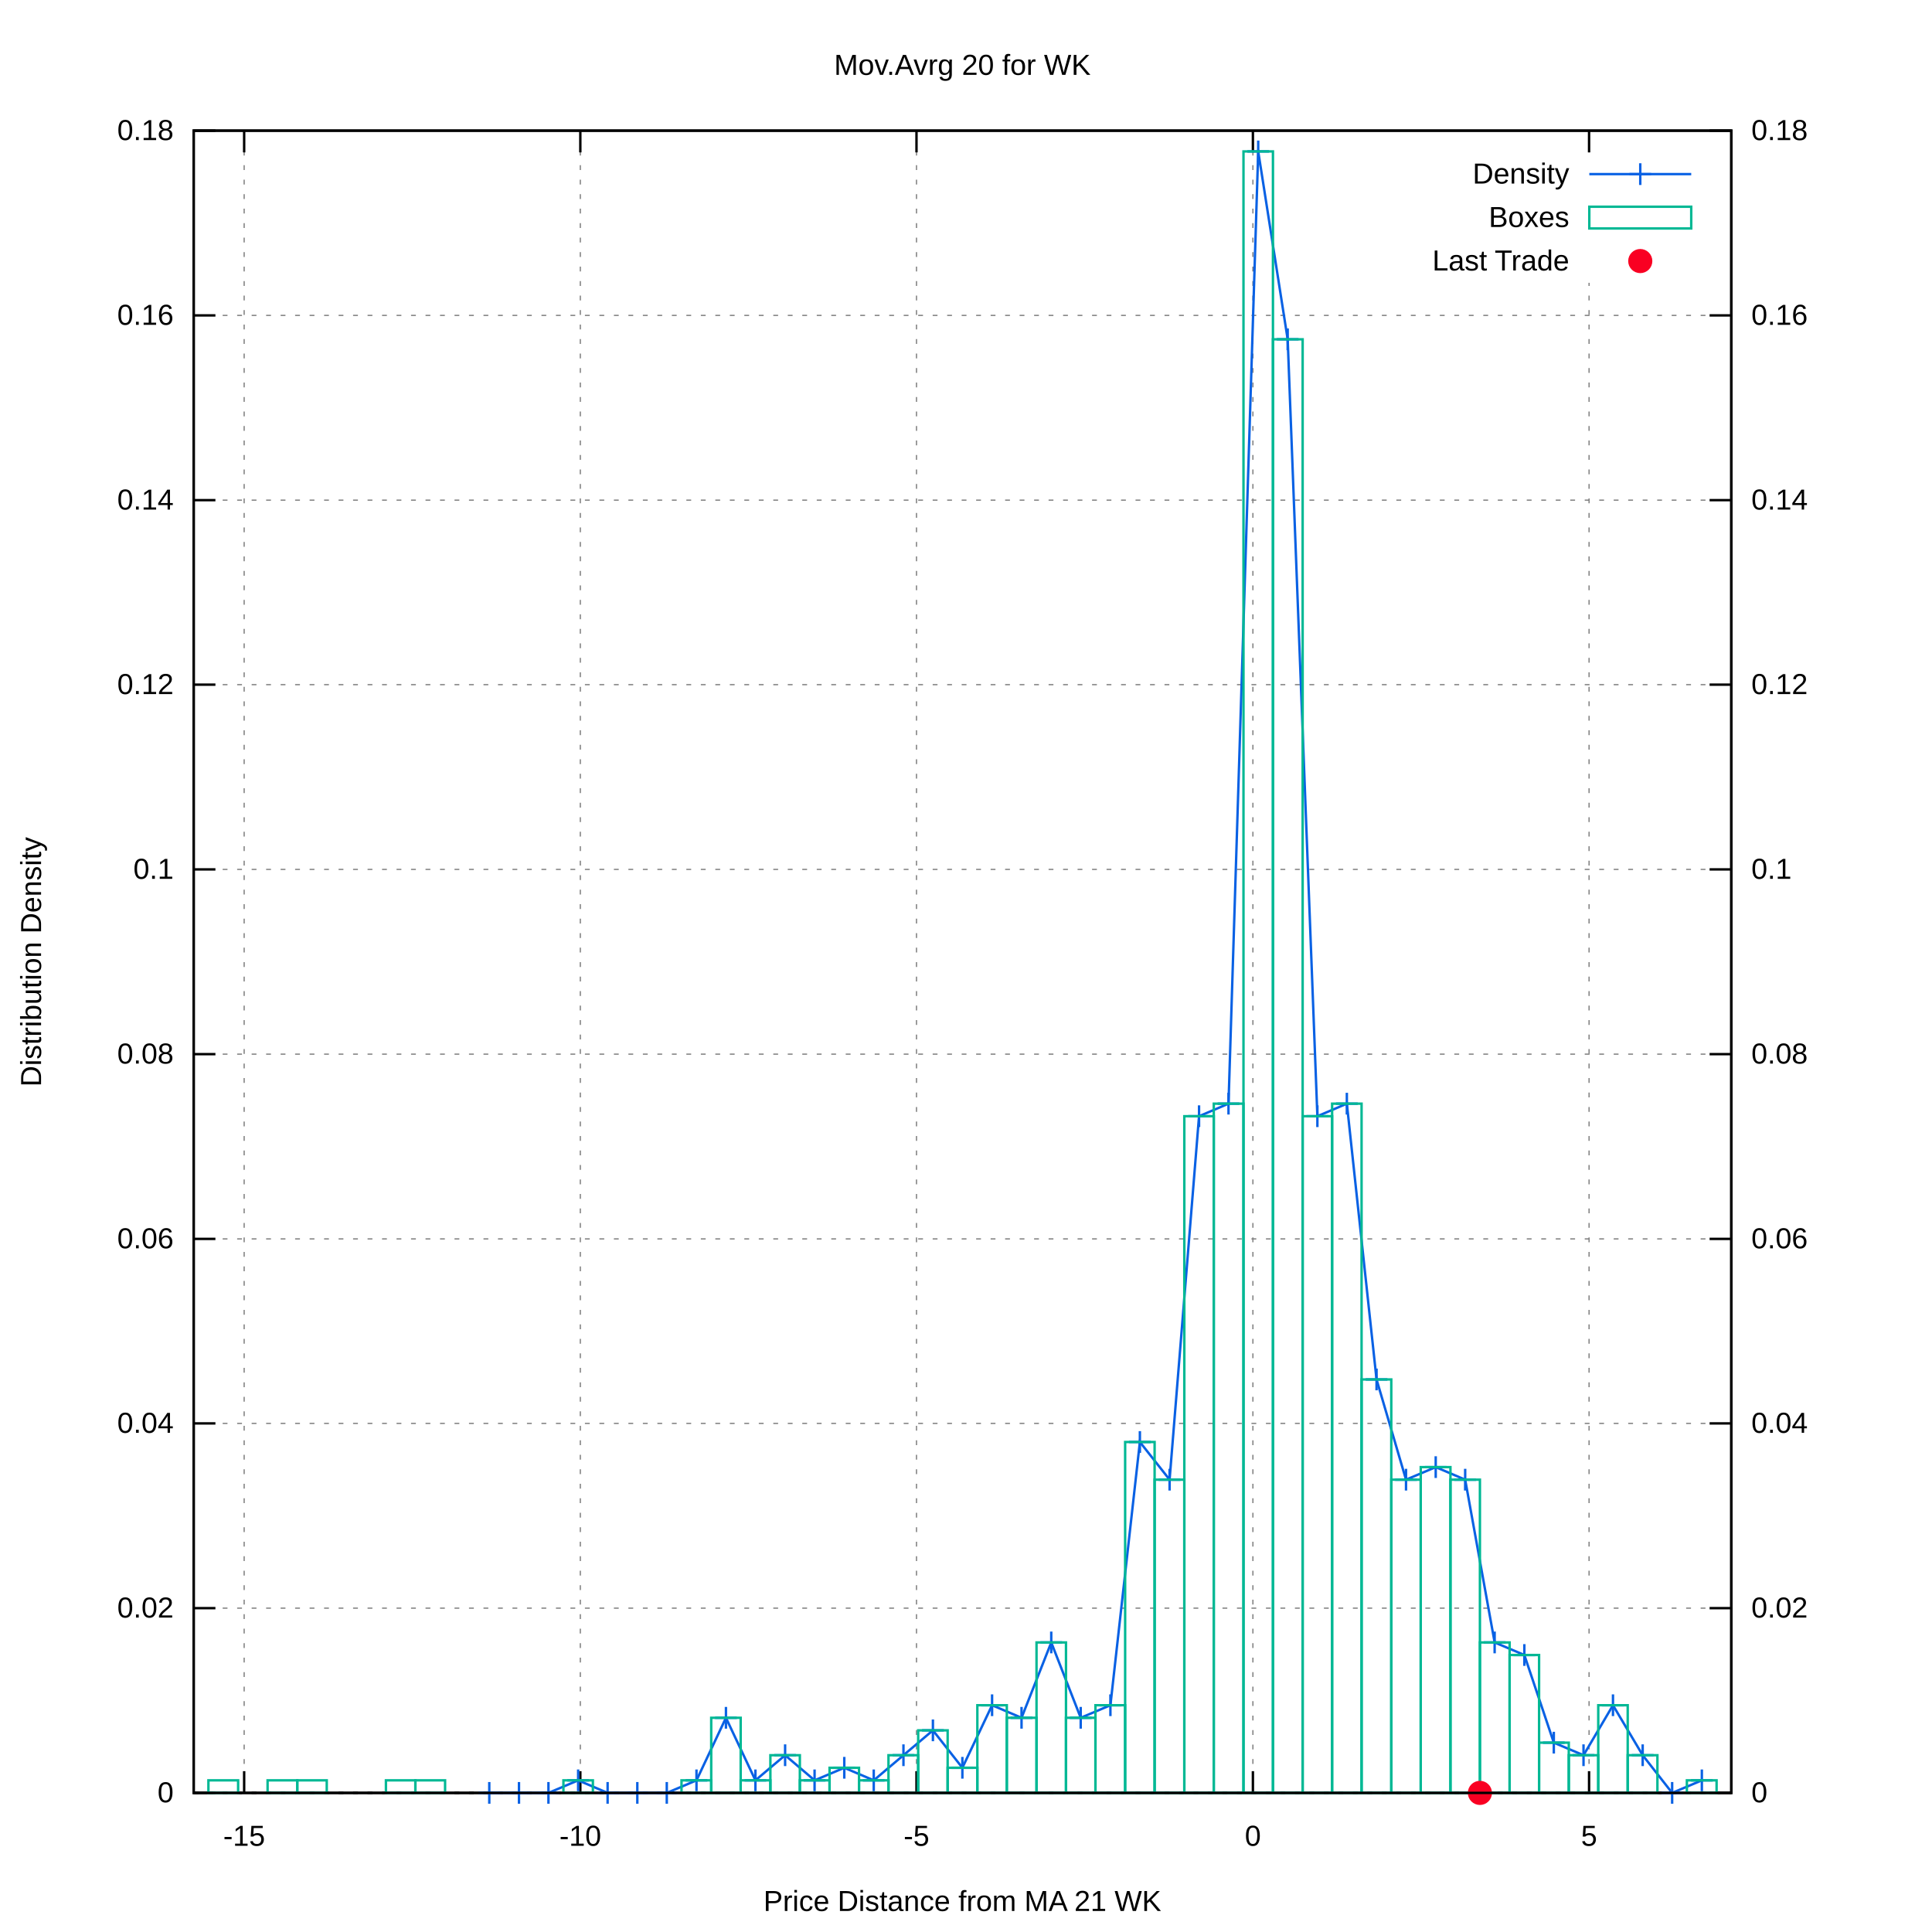
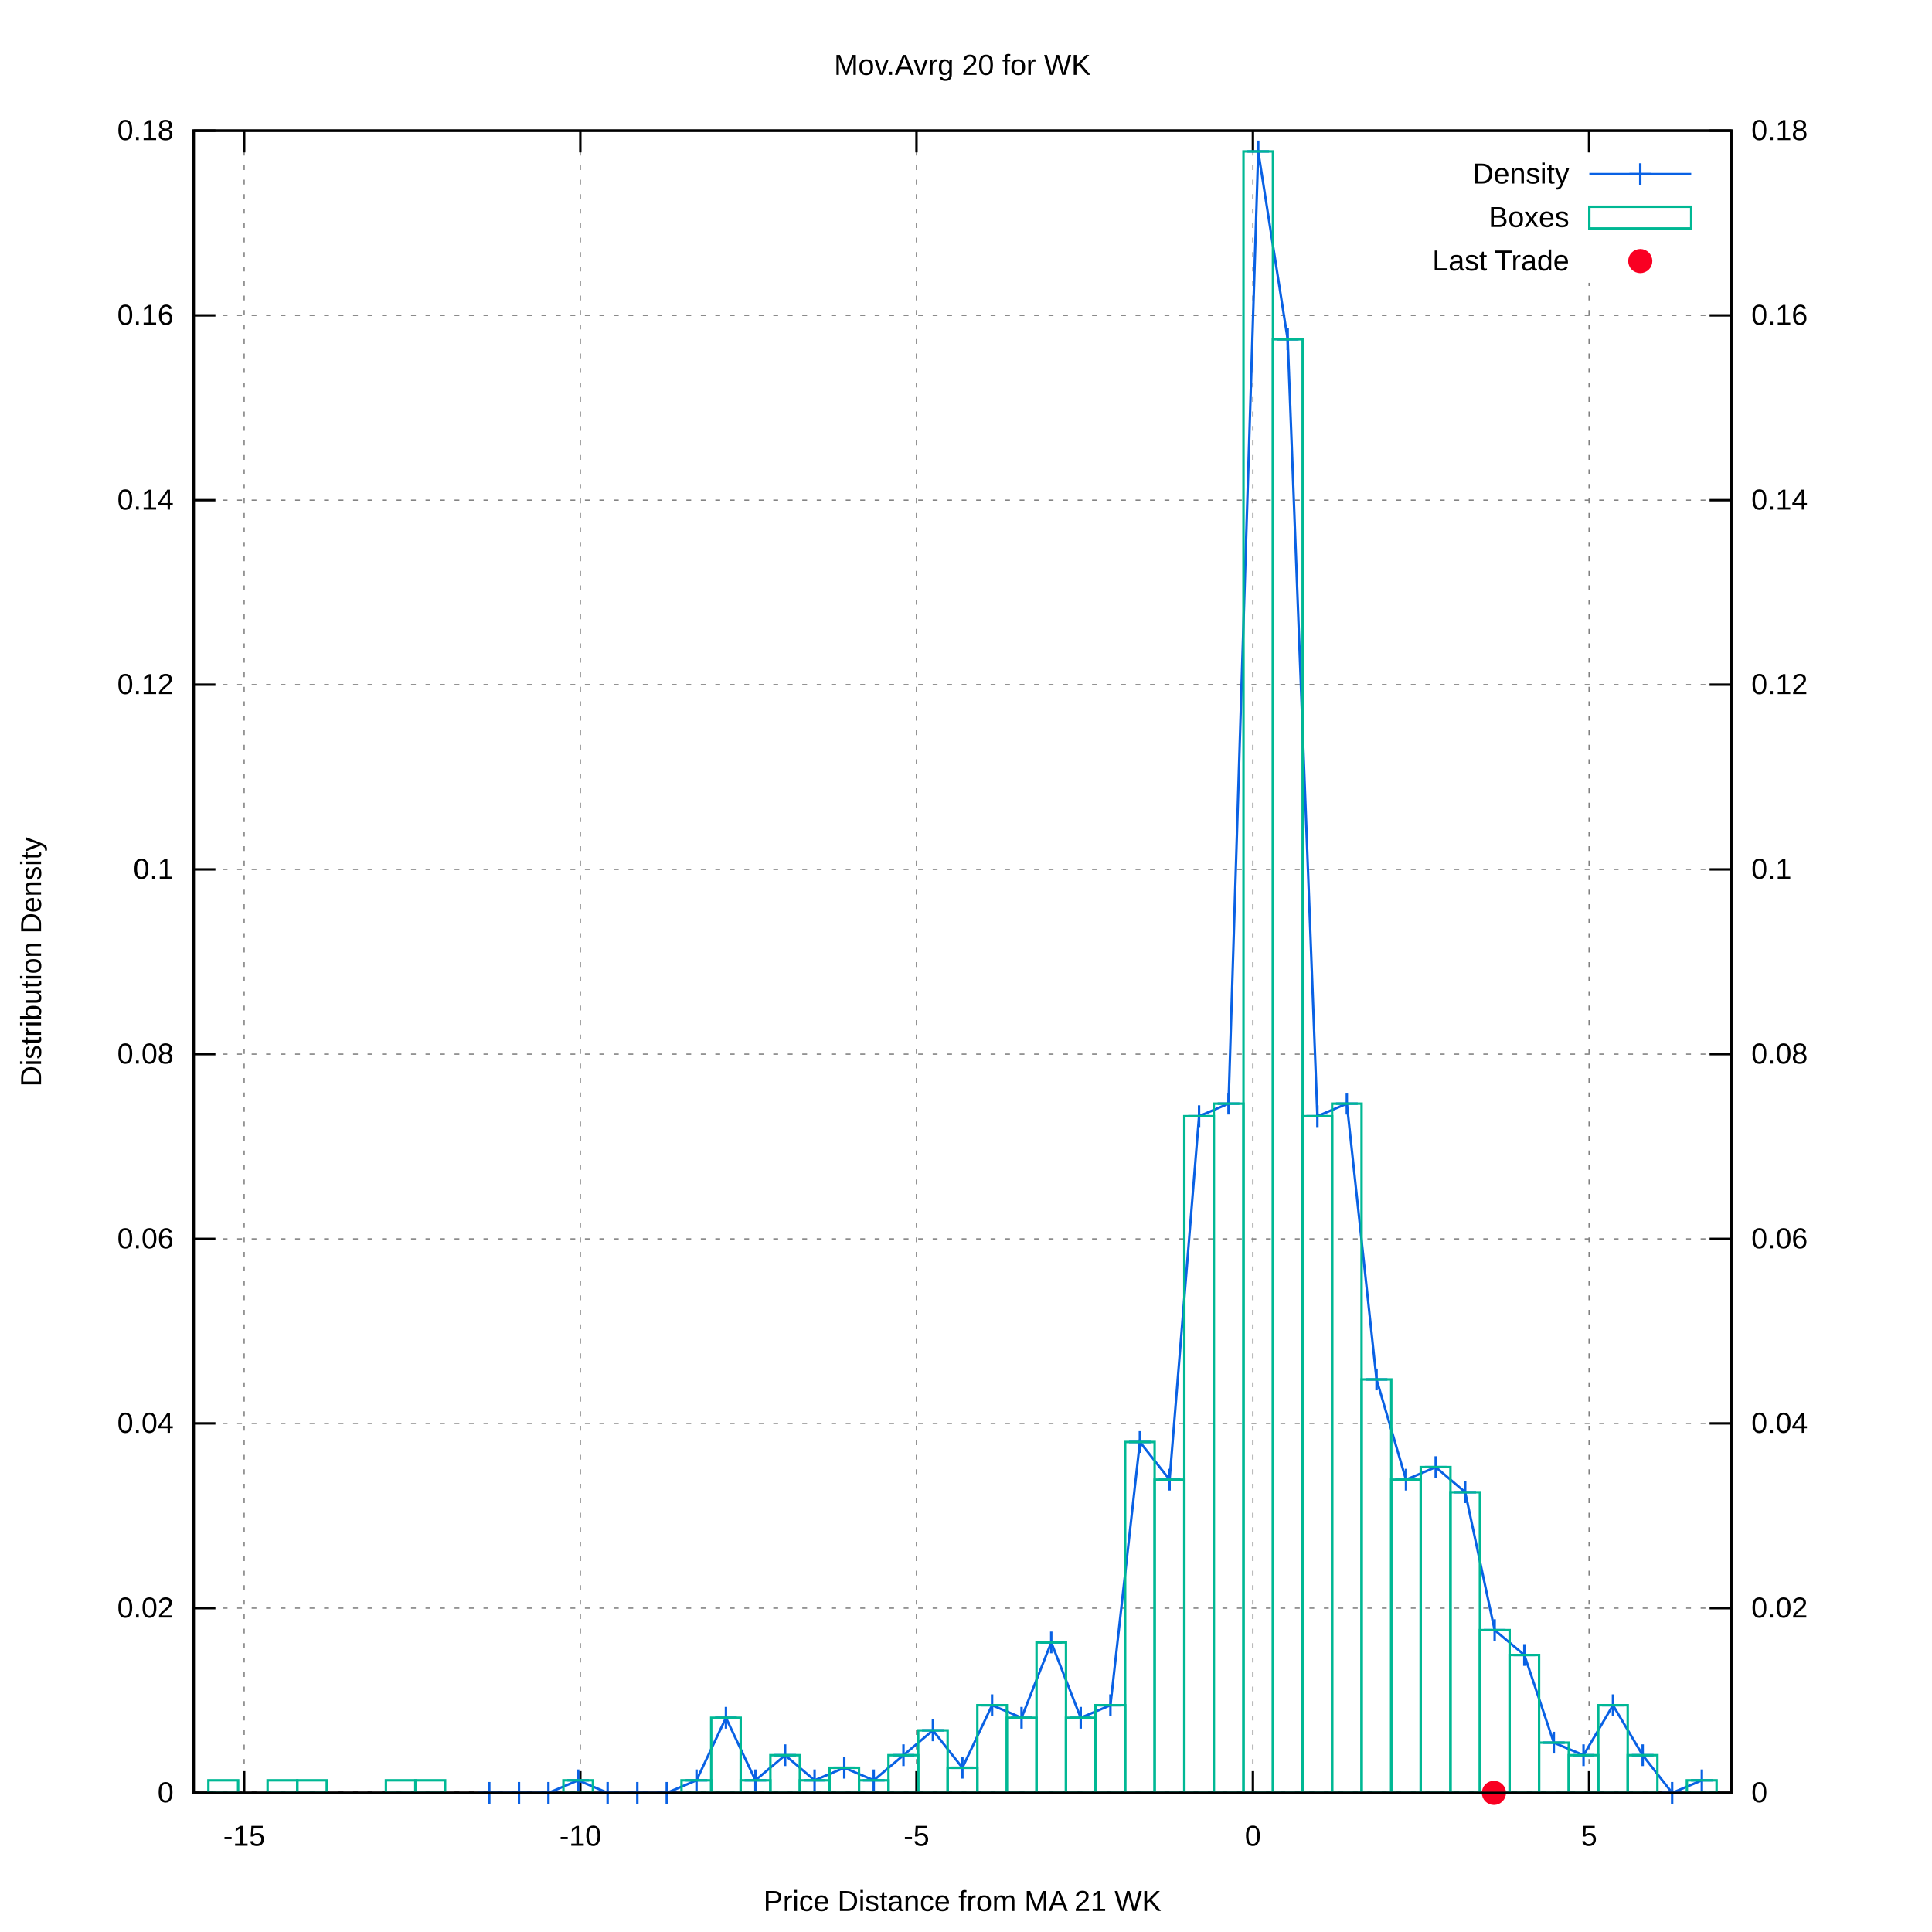
<svg xmlns="http://www.w3.org/2000/svg" xmlns:xlink="http://www.w3.org/1999/xlink" viewBox="0 0 800 800">
  <g id="gnuplot_canvas">
    <rect x="0" y="0" width="800" height="800" fill="#ffffff" />
    <defs>
      <circle id="gpDot" r="0.5" stroke-width="0.5" />
      <path id="gpPt0" stroke-width="0.222" stroke="currentColor" d="M-1,0 h2 M0,-1 v2" />
      <path id="gpPt1" stroke-width="0.222" stroke="currentColor" d="M-1,-1 L1,1 M1,-1 L-1,1" />
      <path id="gpPt2" stroke-width="0.222" stroke="currentColor" d="M-1,0 L1,0 M0,-1 L0,1 M-1,-1 L1,1 M-1,1 L1,-1" />
      <rect id="gpPt3" stroke-width="0.222" stroke="currentColor" x="-1" y="-1" width="2" height="2" />
      <rect id="gpPt4" stroke-width="0.222" stroke="currentColor" fill="currentColor" x="-1" y="-1" width="2" height="2" />
      <circle id="gpPt5" stroke-width="0.222" stroke="currentColor" cx="0" cy="0" r="1" />
      <use xlink:href="#gpPt5" id="gpPt6" fill="currentColor" stroke="none" />
      <path id="gpPt7" stroke-width="0.222" stroke="currentColor" d="M0,-1.33 L-1.33,0.67 L1.33,0.67 z" />
      <use xlink:href="#gpPt7" id="gpPt8" fill="currentColor" stroke="none" />
      <use xlink:href="#gpPt7" id="gpPt9" stroke="currentColor" transform="rotate(180)" />
      <use xlink:href="#gpPt9" id="gpPt10" fill="currentColor" stroke="none" />
      <use xlink:href="#gpPt3" id="gpPt11" stroke="currentColor" transform="rotate(45)" />
      <use xlink:href="#gpPt11" id="gpPt12" fill="currentColor" stroke="none" />
      <path id="gpPt13" stroke-width="0.222" stroke="currentColor" d="M0,1.330 L1.265,0.411 L0.782,-1.067 L-0.782,-1.076 L-1.265,0.411 z" />
      <use xlink:href="#gpPt13" id="gpPt14" fill="currentColor" stroke="none" />
      <filter id="textbox" filterUnits="objectBoundingBox" x="0" y="0" height="1" width="1">
        <feFlood flood-color="#FFFFFF" flood-opacity="1" result="bgnd" />
        <feComposite in="SourceGraphic" in2="bgnd" operator="atop" />
      </filter>
      <filter id="greybox" filterUnits="objectBoundingBox" x="0" y="0" height="1" width="1">
        <feFlood flood-color="lightgrey" flood-opacity="1" result="grey" />
        <feComposite in="SourceGraphic" in2="grey" operator="atop" />
      </filter>
    </defs>
    <g fill="none" color="#FFFFFF" stroke="black" stroke-width="1.00" stroke-linecap="butt" stroke-linejoin="miter">
</g>
    <g fill="none" color="black" stroke="currentColor" stroke-width="1.00" stroke-linecap="butt" stroke-linejoin="miter">
</g>
    <g fill="none" color="black" stroke="black" stroke-width="0.50" stroke-linecap="butt" stroke-linejoin="miter">
</g>
    <g fill="none" color="gray" stroke="currentColor" stroke-width="0.50" stroke-linecap="butt" stroke-linejoin="miter">
      <path stroke="gray" stroke-dasharray="2,4" class="gridline" d="M80.2,742.4 L716.9,742.4  " />
    </g>
    <g fill="none" color="gray" stroke="gray" stroke-width="1.00" stroke-linecap="butt" stroke-linejoin="miter">
</g>
    <g fill="none" color="black" stroke="currentColor" stroke-width="1.00" stroke-linecap="butt" stroke-linejoin="miter">
      <path stroke="black" d="M80.2,742.4 L89.2,742.4  " />
      <g transform="translate(71.9,746.3)" stroke="none" fill="black" font-family="arial" font-size="12.00" text-anchor="end">
        <text>
          <tspan font-family="arial"> 0</tspan>
        </text>
      </g>
    </g>
    <g fill="none" color="black" stroke="currentColor" stroke-width="1.00" stroke-linecap="butt" stroke-linejoin="miter">
</g>
    <g fill="none" color="black" stroke="black" stroke-width="0.50" stroke-linecap="butt" stroke-linejoin="miter">
</g>
    <g fill="none" color="gray" stroke="currentColor" stroke-width="0.50" stroke-linecap="butt" stroke-linejoin="miter">
      <path stroke="gray" stroke-dasharray="2,4" class="gridline" d="M80.2,665.9 L716.9,665.9  " />
    </g>
    <g fill="none" color="gray" stroke="gray" stroke-width="1.00" stroke-linecap="butt" stroke-linejoin="miter">
</g>
    <g fill="none" color="black" stroke="currentColor" stroke-width="1.00" stroke-linecap="butt" stroke-linejoin="miter">
      <path stroke="black" d="M80.2,665.9 L89.2,665.9  " />
      <g transform="translate(71.9,669.8)" stroke="none" fill="black" font-family="arial" font-size="12.00" text-anchor="end">
        <text>
          <tspan font-family="arial"> 0.02</tspan>
        </text>
      </g>
    </g>
    <g fill="none" color="black" stroke="currentColor" stroke-width="1.00" stroke-linecap="butt" stroke-linejoin="miter">
</g>
    <g fill="none" color="black" stroke="black" stroke-width="0.50" stroke-linecap="butt" stroke-linejoin="miter">
</g>
    <g fill="none" color="gray" stroke="currentColor" stroke-width="0.50" stroke-linecap="butt" stroke-linejoin="miter">
      <path stroke="gray" stroke-dasharray="2,4" class="gridline" d="M80.2,589.4 L716.9,589.4  " />
    </g>
    <g fill="none" color="gray" stroke="gray" stroke-width="1.00" stroke-linecap="butt" stroke-linejoin="miter">
</g>
    <g fill="none" color="black" stroke="currentColor" stroke-width="1.00" stroke-linecap="butt" stroke-linejoin="miter">
      <path stroke="black" d="M80.2,589.4 L89.2,589.4  " />
      <g transform="translate(71.9,593.3)" stroke="none" fill="black" font-family="arial" font-size="12.00" text-anchor="end">
        <text>
          <tspan font-family="arial"> 0.04</tspan>
        </text>
      </g>
    </g>
    <g fill="none" color="black" stroke="currentColor" stroke-width="1.00" stroke-linecap="butt" stroke-linejoin="miter">
</g>
    <g fill="none" color="black" stroke="black" stroke-width="0.50" stroke-linecap="butt" stroke-linejoin="miter">
</g>
    <g fill="none" color="gray" stroke="currentColor" stroke-width="0.50" stroke-linecap="butt" stroke-linejoin="miter">
      <path stroke="gray" stroke-dasharray="2,4" class="gridline" d="M80.2,513.0 L716.9,513.0  " />
    </g>
    <g fill="none" color="gray" stroke="gray" stroke-width="1.00" stroke-linecap="butt" stroke-linejoin="miter">
</g>
    <g fill="none" color="black" stroke="currentColor" stroke-width="1.00" stroke-linecap="butt" stroke-linejoin="miter">
      <path stroke="black" d="M80.2,513.0 L89.2,513.0  " />
      <g transform="translate(71.9,516.9)" stroke="none" fill="black" font-family="arial" font-size="12.00" text-anchor="end">
        <text>
          <tspan font-family="arial"> 0.06</tspan>
        </text>
      </g>
    </g>
    <g fill="none" color="black" stroke="currentColor" stroke-width="1.00" stroke-linecap="butt" stroke-linejoin="miter">
</g>
    <g fill="none" color="black" stroke="black" stroke-width="0.50" stroke-linecap="butt" stroke-linejoin="miter">
</g>
    <g fill="none" color="gray" stroke="currentColor" stroke-width="0.50" stroke-linecap="butt" stroke-linejoin="miter">
      <path stroke="gray" stroke-dasharray="2,4" class="gridline" d="M80.2,436.5 L716.9,436.5  " />
    </g>
    <g fill="none" color="gray" stroke="gray" stroke-width="1.00" stroke-linecap="butt" stroke-linejoin="miter">
</g>
    <g fill="none" color="black" stroke="currentColor" stroke-width="1.00" stroke-linecap="butt" stroke-linejoin="miter">
      <path stroke="black" d="M80.2,436.5 L89.2,436.5  " />
      <g transform="translate(71.9,440.4)" stroke="none" fill="black" font-family="arial" font-size="12.00" text-anchor="end">
        <text>
          <tspan font-family="arial"> 0.08</tspan>
        </text>
      </g>
    </g>
    <g fill="none" color="black" stroke="currentColor" stroke-width="1.00" stroke-linecap="butt" stroke-linejoin="miter">
</g>
    <g fill="none" color="black" stroke="black" stroke-width="0.50" stroke-linecap="butt" stroke-linejoin="miter">
</g>
    <g fill="none" color="gray" stroke="currentColor" stroke-width="0.50" stroke-linecap="butt" stroke-linejoin="miter">
      <path stroke="gray" stroke-dasharray="2,4" class="gridline" d="M80.2,360.0 L716.9,360.0  " />
    </g>
    <g fill="none" color="gray" stroke="gray" stroke-width="1.00" stroke-linecap="butt" stroke-linejoin="miter">
</g>
    <g fill="none" color="black" stroke="currentColor" stroke-width="1.00" stroke-linecap="butt" stroke-linejoin="miter">
      <path stroke="black" d="M80.2,360.0 L89.2,360.0  " />
      <g transform="translate(71.9,363.9)" stroke="none" fill="black" font-family="arial" font-size="12.00" text-anchor="end">
        <text>
          <tspan font-family="arial"> 0.1</tspan>
        </text>
      </g>
    </g>
    <g fill="none" color="black" stroke="currentColor" stroke-width="1.00" stroke-linecap="butt" stroke-linejoin="miter">
</g>
    <g fill="none" color="black" stroke="black" stroke-width="0.50" stroke-linecap="butt" stroke-linejoin="miter">
</g>
    <g fill="none" color="gray" stroke="currentColor" stroke-width="0.50" stroke-linecap="butt" stroke-linejoin="miter">
      <path stroke="gray" stroke-dasharray="2,4" class="gridline" d="M80.2,283.5 L716.9,283.5  " />
    </g>
    <g fill="none" color="gray" stroke="gray" stroke-width="1.00" stroke-linecap="butt" stroke-linejoin="miter">
</g>
    <g fill="none" color="black" stroke="currentColor" stroke-width="1.00" stroke-linecap="butt" stroke-linejoin="miter">
      <path stroke="black" d="M80.2,283.5 L89.2,283.5  " />
      <g transform="translate(71.9,287.4)" stroke="none" fill="black" font-family="arial" font-size="12.00" text-anchor="end">
        <text>
          <tspan font-family="arial"> 0.12</tspan>
        </text>
      </g>
    </g>
    <g fill="none" color="black" stroke="currentColor" stroke-width="1.00" stroke-linecap="butt" stroke-linejoin="miter">
</g>
    <g fill="none" color="black" stroke="black" stroke-width="0.50" stroke-linecap="butt" stroke-linejoin="miter">
</g>
    <g fill="none" color="gray" stroke="currentColor" stroke-width="0.50" stroke-linecap="butt" stroke-linejoin="miter">
      <path stroke="gray" stroke-dasharray="2,4" class="gridline" d="M80.2,207.1 L716.9,207.1  " />
    </g>
    <g fill="none" color="gray" stroke="gray" stroke-width="1.00" stroke-linecap="butt" stroke-linejoin="miter">
</g>
    <g fill="none" color="black" stroke="currentColor" stroke-width="1.00" stroke-linecap="butt" stroke-linejoin="miter">
      <path stroke="black" d="M80.2,207.1 L89.2,207.1  " />
      <g transform="translate(71.9,211.0)" stroke="none" fill="black" font-family="arial" font-size="12.00" text-anchor="end">
        <text>
          <tspan font-family="arial"> 0.14</tspan>
        </text>
      </g>
    </g>
    <g fill="none" color="black" stroke="currentColor" stroke-width="1.00" stroke-linecap="butt" stroke-linejoin="miter">
</g>
    <g fill="none" color="black" stroke="black" stroke-width="0.50" stroke-linecap="butt" stroke-linejoin="miter">
</g>
    <g fill="none" color="gray" stroke="currentColor" stroke-width="0.50" stroke-linecap="butt" stroke-linejoin="miter">
      <path stroke="gray" stroke-dasharray="2,4" class="gridline" d="M80.2,130.6 L716.9,130.6  " />
    </g>
    <g fill="none" color="gray" stroke="gray" stroke-width="1.00" stroke-linecap="butt" stroke-linejoin="miter">
</g>
    <g fill="none" color="black" stroke="currentColor" stroke-width="1.00" stroke-linecap="butt" stroke-linejoin="miter">
      <path stroke="black" d="M80.2,130.6 L89.2,130.6  " />
      <g transform="translate(71.9,134.5)" stroke="none" fill="black" font-family="arial" font-size="12.00" text-anchor="end">
        <text>
          <tspan font-family="arial"> 0.16</tspan>
        </text>
      </g>
    </g>
    <g fill="none" color="black" stroke="currentColor" stroke-width="1.00" stroke-linecap="butt" stroke-linejoin="miter">
</g>
    <g fill="none" color="black" stroke="black" stroke-width="0.50" stroke-linecap="butt" stroke-linejoin="miter">
</g>
    <g fill="none" color="gray" stroke="currentColor" stroke-width="0.50" stroke-linecap="butt" stroke-linejoin="miter">
      <path stroke="gray" stroke-dasharray="2,4" class="gridline" d="M80.2,54.1 L716.9,54.1  " />
    </g>
    <g fill="none" color="gray" stroke="gray" stroke-width="1.00" stroke-linecap="butt" stroke-linejoin="miter">
</g>
    <g fill="none" color="black" stroke="currentColor" stroke-width="1.00" stroke-linecap="butt" stroke-linejoin="miter">
      <path stroke="black" d="M80.2,54.1 L89.2,54.1  " />
      <g transform="translate(71.9,58.0)" stroke="none" fill="black" font-family="arial" font-size="12.00" text-anchor="end">
        <text>
          <tspan font-family="arial"> 0.18</tspan>
        </text>
      </g>
    </g>
    <g fill="none" color="black" stroke="currentColor" stroke-width="1.00" stroke-linecap="butt" stroke-linejoin="miter">
</g>
    <g fill="none" color="black" stroke="black" stroke-width="0.50" stroke-linecap="butt" stroke-linejoin="miter">
</g>
    <g fill="none" color="gray" stroke="currentColor" stroke-width="0.50" stroke-linecap="butt" stroke-linejoin="miter">
      <path stroke="gray" stroke-dasharray="2,4" class="gridline" d="M101.1,742.4 L101.1,54.1  " />
    </g>
    <g fill="none" color="gray" stroke="gray" stroke-width="1.00" stroke-linecap="butt" stroke-linejoin="miter">
</g>
    <g fill="none" color="black" stroke="currentColor" stroke-width="1.00" stroke-linecap="butt" stroke-linejoin="miter">
      <path stroke="black" d="M101.1,742.4 L101.1,733.4 M101.1,54.1 L101.1,63.1  " />
      <g transform="translate(101.1,764.3)" stroke="none" fill="black" font-family="arial" font-size="12.00" text-anchor="middle">
        <text>
          <tspan font-family="arial">-15</tspan>
        </text>
      </g>
    </g>
    <g fill="none" color="black" stroke="currentColor" stroke-width="1.00" stroke-linecap="butt" stroke-linejoin="miter">
</g>
    <g fill="none" color="black" stroke="black" stroke-width="0.50" stroke-linecap="butt" stroke-linejoin="miter">
</g>
    <g fill="none" color="gray" stroke="currentColor" stroke-width="0.50" stroke-linecap="butt" stroke-linejoin="miter">
      <path stroke="gray" stroke-dasharray="2,4" class="gridline" d="M240.3,742.4 L240.3,54.1  " />
    </g>
    <g fill="none" color="gray" stroke="gray" stroke-width="1.00" stroke-linecap="butt" stroke-linejoin="miter">
</g>
    <g fill="none" color="black" stroke="currentColor" stroke-width="1.00" stroke-linecap="butt" stroke-linejoin="miter">
      <path stroke="black" d="M240.3,742.4 L240.3,733.4 M240.3,54.1 L240.3,63.1  " />
      <g transform="translate(240.3,764.3)" stroke="none" fill="black" font-family="arial" font-size="12.00" text-anchor="middle">
        <text>
          <tspan font-family="arial">-10</tspan>
        </text>
      </g>
    </g>
    <g fill="none" color="black" stroke="currentColor" stroke-width="1.00" stroke-linecap="butt" stroke-linejoin="miter">
</g>
    <g fill="none" color="black" stroke="black" stroke-width="0.50" stroke-linecap="butt" stroke-linejoin="miter">
</g>
    <g fill="none" color="gray" stroke="currentColor" stroke-width="0.50" stroke-linecap="butt" stroke-linejoin="miter">
      <path stroke="gray" stroke-dasharray="2,4" class="gridline" d="M379.5,742.4 L379.5,54.1  " />
    </g>
    <g fill="none" color="gray" stroke="gray" stroke-width="1.00" stroke-linecap="butt" stroke-linejoin="miter">
</g>
    <g fill="none" color="black" stroke="currentColor" stroke-width="1.00" stroke-linecap="butt" stroke-linejoin="miter">
      <path stroke="black" d="M379.5,742.4 L379.5,733.4 M379.5,54.1 L379.5,63.1  " />
      <g transform="translate(379.5,764.3)" stroke="none" fill="black" font-family="arial" font-size="12.00" text-anchor="middle">
        <text>
          <tspan font-family="arial">-5</tspan>
        </text>
      </g>
    </g>
    <g fill="none" color="black" stroke="currentColor" stroke-width="1.00" stroke-linecap="butt" stroke-linejoin="miter">
</g>
    <g fill="none" color="black" stroke="black" stroke-width="0.50" stroke-linecap="butt" stroke-linejoin="miter">
</g>
    <g fill="none" color="gray" stroke="currentColor" stroke-width="0.50" stroke-linecap="butt" stroke-linejoin="miter">
      <path stroke="gray" stroke-dasharray="2,4" class="gridline" d="M518.8,742.4 L518.8,54.1  " />
    </g>
    <g fill="none" color="gray" stroke="gray" stroke-width="1.00" stroke-linecap="butt" stroke-linejoin="miter">
</g>
    <g fill="none" color="black" stroke="currentColor" stroke-width="1.00" stroke-linecap="butt" stroke-linejoin="miter">
      <path stroke="black" d="M518.8,742.4 L518.8,733.4 M518.8,54.1 L518.8,63.1  " />
      <g transform="translate(518.8,764.3)" stroke="none" fill="black" font-family="arial" font-size="12.00" text-anchor="middle">
        <text>
          <tspan font-family="arial"> 0</tspan>
        </text>
      </g>
    </g>
    <g fill="none" color="black" stroke="currentColor" stroke-width="1.00" stroke-linecap="butt" stroke-linejoin="miter">
</g>
    <g fill="none" color="black" stroke="black" stroke-width="0.50" stroke-linecap="butt" stroke-linejoin="miter">
</g>
    <g fill="none" color="gray" stroke="currentColor" stroke-width="0.50" stroke-linecap="butt" stroke-linejoin="miter">
      <path stroke="gray" stroke-dasharray="2,4" class="gridline" d="M658.0,742.4 L658.0,117.1 M658.0,63.1 L658.0,54.1  " />
    </g>
    <g fill="none" color="gray" stroke="gray" stroke-width="1.00" stroke-linecap="butt" stroke-linejoin="miter">
</g>
    <g fill="none" color="black" stroke="currentColor" stroke-width="1.00" stroke-linecap="butt" stroke-linejoin="miter">
      <path stroke="black" d="M658.0,742.4 L658.0,733.4 M658.0,54.1 L658.0,63.1  " />
      <g transform="translate(658.0,764.3)" stroke="none" fill="black" font-family="arial" font-size="12.00" text-anchor="middle">
        <text>
          <tspan font-family="arial"> 5</tspan>
        </text>
      </g>
    </g>
    <g fill="none" color="black" stroke="currentColor" stroke-width="1.00" stroke-linecap="butt" stroke-linejoin="miter">
      <path stroke="black" d="M716.9,742.4 L707.9,742.4  " />
      <g transform="translate(725.2,746.3)" stroke="none" fill="black" font-family="arial" font-size="12.00" text-anchor="start">
        <text>
          <tspan font-family="arial"> 0</tspan>
        </text>
      </g>
    </g>
    <g fill="none" color="black" stroke="currentColor" stroke-width="1.00" stroke-linecap="butt" stroke-linejoin="miter">
      <path stroke="black" d="M716.9,665.9 L707.9,665.9  " />
      <g transform="translate(725.2,669.8)" stroke="none" fill="black" font-family="arial" font-size="12.00" text-anchor="start">
        <text>
          <tspan font-family="arial"> 0.02</tspan>
        </text>
      </g>
    </g>
    <g fill="none" color="black" stroke="currentColor" stroke-width="1.00" stroke-linecap="butt" stroke-linejoin="miter">
      <path stroke="black" d="M716.9,589.4 L707.9,589.4  " />
      <g transform="translate(725.2,593.3)" stroke="none" fill="black" font-family="arial" font-size="12.00" text-anchor="start">
        <text>
          <tspan font-family="arial"> 0.04</tspan>
        </text>
      </g>
    </g>
    <g fill="none" color="black" stroke="currentColor" stroke-width="1.00" stroke-linecap="butt" stroke-linejoin="miter">
      <path stroke="black" d="M716.9,513.0 L707.9,513.0  " />
      <g transform="translate(725.2,516.9)" stroke="none" fill="black" font-family="arial" font-size="12.00" text-anchor="start">
        <text>
          <tspan font-family="arial"> 0.06</tspan>
        </text>
      </g>
    </g>
    <g fill="none" color="black" stroke="currentColor" stroke-width="1.00" stroke-linecap="butt" stroke-linejoin="miter">
      <path stroke="black" d="M716.9,436.5 L707.9,436.5  " />
      <g transform="translate(725.2,440.4)" stroke="none" fill="black" font-family="arial" font-size="12.00" text-anchor="start">
        <text>
          <tspan font-family="arial"> 0.08</tspan>
        </text>
      </g>
    </g>
    <g fill="none" color="black" stroke="currentColor" stroke-width="1.00" stroke-linecap="butt" stroke-linejoin="miter">
      <path stroke="black" d="M716.9,360.0 L707.9,360.0  " />
      <g transform="translate(725.2,363.9)" stroke="none" fill="black" font-family="arial" font-size="12.00" text-anchor="start">
        <text>
          <tspan font-family="arial"> 0.1</tspan>
        </text>
      </g>
    </g>
    <g fill="none" color="black" stroke="currentColor" stroke-width="1.00" stroke-linecap="butt" stroke-linejoin="miter">
      <path stroke="black" d="M716.9,283.5 L707.9,283.5  " />
      <g transform="translate(725.2,287.4)" stroke="none" fill="black" font-family="arial" font-size="12.00" text-anchor="start">
        <text>
          <tspan font-family="arial"> 0.12</tspan>
        </text>
      </g>
    </g>
    <g fill="none" color="black" stroke="currentColor" stroke-width="1.00" stroke-linecap="butt" stroke-linejoin="miter">
      <path stroke="black" d="M716.9,207.1 L707.9,207.1  " />
      <g transform="translate(725.2,211.0)" stroke="none" fill="black" font-family="arial" font-size="12.00" text-anchor="start">
        <text>
          <tspan font-family="arial"> 0.14</tspan>
        </text>
      </g>
    </g>
    <g fill="none" color="black" stroke="currentColor" stroke-width="1.00" stroke-linecap="butt" stroke-linejoin="miter">
      <path stroke="black" d="M716.9,130.6 L707.9,130.6  " />
      <g transform="translate(725.2,134.5)" stroke="none" fill="black" font-family="arial" font-size="12.00" text-anchor="start">
        <text>
          <tspan font-family="arial"> 0.16</tspan>
        </text>
      </g>
    </g>
    <g fill="none" color="black" stroke="currentColor" stroke-width="1.00" stroke-linecap="butt" stroke-linejoin="miter">
      <path stroke="black" d="M716.9,54.1 L707.9,54.1  " />
      <g transform="translate(725.2,58.0)" stroke="none" fill="black" font-family="arial" font-size="12.00" text-anchor="start">
        <text>
          <tspan font-family="arial"> 0.18</tspan>
        </text>
      </g>
    </g>
    <g fill="none" color="black" stroke="currentColor" stroke-width="1.00" stroke-linecap="butt" stroke-linejoin="miter">
</g>
    <g fill="none" color="gray" stroke="currentColor" stroke-width="1.00" stroke-linecap="butt" stroke-linejoin="miter">
      <path stroke="black" stroke-dasharray="2,4" d="M80.2,742.4 L716.9,742.4  " />
    </g>
    <g fill="none" color="black" stroke="currentColor" stroke-width="1.00" stroke-linecap="butt" stroke-linejoin="miter">
      <path stroke="black" d="M80.2,54.1 L80.2,742.4 L716.9,742.4 L716.9,54.1 L80.2,54.1 Z  " />
    </g>
    <g fill="none" color="black" stroke="currentColor" stroke-width="1.00" stroke-linecap="butt" stroke-linejoin="miter">
      <g transform="translate(17.0,398.3) rotate(270)" stroke="none" fill="black" font-family="arial" font-size="12.00" text-anchor="middle">
        <text>
          <tspan font-family="arial">Distribution Density</tspan>
        </text>
      </g>
    </g>
    <g fill="none" color="black" stroke="currentColor" stroke-width="1.00" stroke-linecap="butt" stroke-linejoin="miter">
      <g transform="translate(398.5,791.3)" stroke="none" fill="black" font-family="arial" font-size="12.00" text-anchor="middle">
        <text>
          <tspan font-family="arial">Price Distance from MA 21 WK</tspan>
        </text>
      </g>
    </g>
    <g fill="none" color="black" stroke="currentColor" stroke-width="1.00" stroke-linecap="butt" stroke-linejoin="miter">
      <g transform="translate(398.5,31.0)" stroke="none" fill="black" font-family="arial" font-size="12.00" text-anchor="middle">
        <text>
          <tspan font-family="arial">Mov.Avrg 20 for WK </tspan>
        </text>
      </g>
    </g>
    <g id="gnuplot_plot_1">
      <g fill="none" color="black" stroke="currentColor" stroke-width="1.00" stroke-linecap="butt" stroke-linejoin="miter">
        <g transform="translate(649.8,76.0)" stroke="none" fill="black" font-family="arial" font-size="12.00" text-anchor="end">
          <text>
            <tspan font-family="arial">Density</tspan>
          </text>
        </g>
      </g>
      <g fill="none" color="black" stroke="currentColor" stroke-width="1.00" stroke-linecap="butt" stroke-linejoin="miter">
-         <path stroke="rgb(  9,  97, 228)" d="M658.1,72.1 L700.3,72.1 M202.6,742.4 L214.9,742.4 L227.1,742.4 L239.4,737.2 L251.6,742.4 L263.9,742.4   L276.1,742.4 L288.4,737.2 L300.6,711.3 L312.8,737.2 L325.1,726.8 L337.3,737.2 L349.6,732.0 L361.8,737.2   L374.1,726.8 L386.3,716.5 L398.5,732.0 L410.8,706.1 L423.0,711.3 L435.3,680.1 L447.5,711.3 L459.8,706.1   L472.0,597.1 L484.3,612.7 L496.5,462.2 L508.7,457.0 L521.0,62.7 L533.2,140.5 L545.5,462.2 L557.7,457.0   L570.0,571.2 L582.2,612.7 L594.5,607.5 L606.7,612.7 L618.9,680.1 L631.2,685.3 L643.4,721.6 L655.7,726.8   L667.9,706.1 L680.2,726.8 L692.4,742.4 L704.7,737.2  " />
+         <path stroke="rgb(  9,  97, 228)" d="M658.1,72.1 L700.3,72.1 M202.6,742.4 L214.9,742.4 L227.1,742.4 L239.4,737.2 L251.6,742.4 L263.9,742.4   L276.1,742.4 L288.4,737.2 L300.6,711.3 L312.8,737.2 L325.1,726.8 L337.3,737.2 L349.6,732.0 L361.8,737.2   L374.1,726.8 L386.3,716.5 L398.5,732.0 L410.8,706.1 L423.0,711.3 L435.3,680.1 L447.5,711.3 L459.8,706.1   L472.0,597.1 L484.3,612.7 L496.5,462.2 L508.7,457.0 L521.0,62.7 L533.2,140.5 L545.5,462.2 L557.7,457.0   L570.0,571.2 L582.2,612.7 L594.5,607.5 L606.7,617.9 L618.9,675.0 L631.2,685.3 L643.4,721.6 L655.7,726.8   L667.9,706.1 L680.2,726.8 L692.4,742.4 L704.7,737.2  " />
        <use xlink:href="#gpPt0" transform="translate(202.6,742.4) scale(4.50)" color="rgb(  9,  97, 228)" />
        <use xlink:href="#gpPt0" transform="translate(214.9,742.4) scale(4.50)" color="rgb(  9,  97, 228)" />
        <use xlink:href="#gpPt0" transform="translate(227.1,742.4) scale(4.50)" color="rgb(  9,  97, 228)" />
        <use xlink:href="#gpPt0" transform="translate(239.4,737.2) scale(4.50)" color="rgb(  9,  97, 228)" />
        <use xlink:href="#gpPt0" transform="translate(251.6,742.4) scale(4.50)" color="rgb(  9,  97, 228)" />
        <use xlink:href="#gpPt0" transform="translate(263.9,742.4) scale(4.50)" color="rgb(  9,  97, 228)" />
        <use xlink:href="#gpPt0" transform="translate(276.1,742.4) scale(4.50)" color="rgb(  9,  97, 228)" />
        <use xlink:href="#gpPt0" transform="translate(288.4,737.2) scale(4.50)" color="rgb(  9,  97, 228)" />
        <use xlink:href="#gpPt0" transform="translate(300.6,711.3) scale(4.50)" color="rgb(  9,  97, 228)" />
        <use xlink:href="#gpPt0" transform="translate(312.8,737.2) scale(4.50)" color="rgb(  9,  97, 228)" />
        <use xlink:href="#gpPt0" transform="translate(325.1,726.8) scale(4.50)" color="rgb(  9,  97, 228)" />
        <use xlink:href="#gpPt0" transform="translate(337.3,737.2) scale(4.50)" color="rgb(  9,  97, 228)" />
        <use xlink:href="#gpPt0" transform="translate(349.6,732.0) scale(4.50)" color="rgb(  9,  97, 228)" />
        <use xlink:href="#gpPt0" transform="translate(361.8,737.2) scale(4.50)" color="rgb(  9,  97, 228)" />
        <use xlink:href="#gpPt0" transform="translate(374.1,726.8) scale(4.50)" color="rgb(  9,  97, 228)" />
        <use xlink:href="#gpPt0" transform="translate(386.3,716.5) scale(4.50)" color="rgb(  9,  97, 228)" />
        <use xlink:href="#gpPt0" transform="translate(398.5,732.0) scale(4.50)" color="rgb(  9,  97, 228)" />
        <use xlink:href="#gpPt0" transform="translate(410.8,706.1) scale(4.50)" color="rgb(  9,  97, 228)" />
        <use xlink:href="#gpPt0" transform="translate(423.0,711.3) scale(4.50)" color="rgb(  9,  97, 228)" />
        <use xlink:href="#gpPt0" transform="translate(435.3,680.1) scale(4.50)" color="rgb(  9,  97, 228)" />
        <use xlink:href="#gpPt0" transform="translate(447.5,711.3) scale(4.50)" color="rgb(  9,  97, 228)" />
        <use xlink:href="#gpPt0" transform="translate(459.8,706.1) scale(4.50)" color="rgb(  9,  97, 228)" />
        <use xlink:href="#gpPt0" transform="translate(472.0,597.1) scale(4.50)" color="rgb(  9,  97, 228)" />
        <use xlink:href="#gpPt0" transform="translate(484.3,612.7) scale(4.50)" color="rgb(  9,  97, 228)" />
        <use xlink:href="#gpPt0" transform="translate(496.5,462.2) scale(4.50)" color="rgb(  9,  97, 228)" />
        <use xlink:href="#gpPt0" transform="translate(508.7,457.0) scale(4.50)" color="rgb(  9,  97, 228)" />
        <use xlink:href="#gpPt0" transform="translate(521.0,62.7) scale(4.50)" color="rgb(  9,  97, 228)" />
        <use xlink:href="#gpPt0" transform="translate(533.2,140.5) scale(4.50)" color="rgb(  9,  97, 228)" />
        <use xlink:href="#gpPt0" transform="translate(545.5,462.2) scale(4.50)" color="rgb(  9,  97, 228)" />
        <use xlink:href="#gpPt0" transform="translate(557.7,457.0) scale(4.50)" color="rgb(  9,  97, 228)" />
        <use xlink:href="#gpPt0" transform="translate(570.0,571.2) scale(4.50)" color="rgb(  9,  97, 228)" />
        <use xlink:href="#gpPt0" transform="translate(582.2,612.7) scale(4.50)" color="rgb(  9,  97, 228)" />
        <use xlink:href="#gpPt0" transform="translate(594.5,607.5) scale(4.50)" color="rgb(  9,  97, 228)" />
-         <use xlink:href="#gpPt0" transform="translate(606.7,612.7) scale(4.50)" color="rgb(  9,  97, 228)" />
-         <use xlink:href="#gpPt0" transform="translate(618.9,680.1) scale(4.50)" color="rgb(  9,  97, 228)" />
+         <use xlink:href="#gpPt0" transform="translate(606.7,617.9) scale(4.50)" color="rgb(  9,  97, 228)" />
+         <use xlink:href="#gpPt0" transform="translate(618.9,675.0) scale(4.50)" color="rgb(  9,  97, 228)" />
        <use xlink:href="#gpPt0" transform="translate(631.2,685.3) scale(4.50)" color="rgb(  9,  97, 228)" />
        <use xlink:href="#gpPt0" transform="translate(643.4,721.6) scale(4.50)" color="rgb(  9,  97, 228)" />
        <use xlink:href="#gpPt0" transform="translate(655.7,726.8) scale(4.50)" color="rgb(  9,  97, 228)" />
        <use xlink:href="#gpPt0" transform="translate(667.9,706.1) scale(4.50)" color="rgb(  9,  97, 228)" />
        <use xlink:href="#gpPt0" transform="translate(680.2,726.8) scale(4.50)" color="rgb(  9,  97, 228)" />
        <use xlink:href="#gpPt0" transform="translate(692.4,742.4) scale(4.50)" color="rgb(  9,  97, 228)" />
        <use xlink:href="#gpPt0" transform="translate(704.7,737.2) scale(4.50)" color="rgb(  9,  97, 228)" />
        <use xlink:href="#gpPt0" transform="translate(679.2,72.1) scale(4.50)" color="rgb(  9,  97, 228)" />
      </g>
    </g>
    <g id="gnuplot_plot_2">
      <g fill="none" color="black" stroke="currentColor" stroke-width="1.00" stroke-linecap="butt" stroke-linejoin="miter">
        <g transform="translate(649.8,94.0)" stroke="none" fill="black" font-family="arial" font-size="12.00" text-anchor="end">
          <text>
            <tspan font-family="arial">Boxes</tspan>
          </text>
        </g>
      </g>
      <g fill="none" color="black" stroke="currentColor" stroke-width="1.00" stroke-linecap="butt" stroke-linejoin="miter">
        <path stroke="rgb(  0, 184, 148)" d="M658.1,94.6 L700.3,94.6 L700.3,85.6 L658.1,85.6 L658.1,94.6 Z  " />
        <path stroke="rgb(  0, 184, 148)" d="M86.3,742.4 L86.3,737.2 L98.6,737.2 L98.6,742.4 L86.3,742.4 Z  " />
        <path stroke="rgb(  0, 184, 148)" d="M110.8,742.4 L110.8,737.2 L123.1,737.2 L123.1,742.4 L110.8,742.4 Z  " />
        <path stroke="rgb(  0, 184, 148)" d="M123.1,742.4 L123.1,737.2 L135.3,737.2 L135.3,742.4 L123.1,742.4 Z  " />
        <path stroke="rgb(  0, 184, 148)" d="M159.8,742.4 L159.8,737.2 L172.0,737.2 L172.0,742.4 L159.8,742.4 Z  " />
        <path stroke="rgb(  0, 184, 148)" d="M172.0,742.4 L172.0,737.2 L184.3,737.2 L184.3,742.4 L172.0,742.4 Z  " />
        <path stroke="rgb(  0, 184, 148)" d="M233.3,742.4 L233.3,737.2 L245.5,737.2 L245.5,742.4 L233.3,742.4 Z  " />
        <path stroke="rgb(  0, 184, 148)" d="M282.2,742.4 L282.2,737.2 L294.5,737.2 L294.5,742.4 L282.2,742.4 Z  " />
        <path stroke="rgb(  0, 184, 148)" d="M294.5,742.4 L294.5,711.3 L306.7,711.3 L306.7,742.4 L294.5,742.4 Z  " />
        <path stroke="rgb(  0, 184, 148)" d="M306.7,742.4 L306.7,737.2 L319.0,737.2 L319.0,742.4 L306.7,742.4 Z  " />
        <path stroke="rgb(  0, 184, 148)" d="M319.0,742.4 L319.0,726.8 L331.2,726.8 L331.2,742.4 L319.0,742.4 Z  " />
        <path stroke="rgb(  0, 184, 148)" d="M331.2,742.4 L331.2,737.2 L343.5,737.2 L343.5,742.4 L331.2,742.4 Z  " />
        <path stroke="rgb(  0, 184, 148)" d="M343.5,742.4 L343.5,732.0 L355.7,732.0 L355.7,742.4 L343.5,742.4 Z  " />
        <path stroke="rgb(  0, 184, 148)" d="M355.7,742.4 L355.7,737.2 L367.9,737.2 L367.9,742.4 L355.7,742.4 Z  " />
        <path stroke="rgb(  0, 184, 148)" d="M367.9,742.4 L367.9,726.8 L380.2,726.8 L380.2,742.4 L367.9,742.4 Z  " />
        <path stroke="rgb(  0, 184, 148)" d="M380.2,742.4 L380.2,716.5 L392.4,716.5 L392.4,742.4 L380.2,742.4 Z  " />
        <path stroke="rgb(  0, 184, 148)" d="M392.4,742.4 L392.4,732.0 L404.7,732.0 L404.7,742.4 L392.4,742.4 Z  " />
        <path stroke="rgb(  0, 184, 148)" d="M404.7,742.4 L404.7,706.1 L416.9,706.1 L416.9,742.4 L404.7,742.4 Z  " />
        <path stroke="rgb(  0, 184, 148)" d="M416.9,742.4 L416.9,711.3 L429.2,711.3 L429.2,742.4 L416.9,742.4 Z  " />
        <path stroke="rgb(  0, 184, 148)" d="M429.2,742.4 L429.2,680.1 L441.4,680.1 L441.4,742.4 L429.2,742.4 Z  " />
        <path stroke="rgb(  0, 184, 148)" d="M441.4,742.4 L441.4,711.3 L453.6,711.3 L453.6,742.4 L441.4,742.4 Z  " />
        <path stroke="rgb(  0, 184, 148)" d="M453.6,742.4 L453.6,706.1 L465.9,706.1 L465.9,742.4 L453.6,742.4 Z  " />
        <path stroke="rgb(  0, 184, 148)" d="M465.9,742.4 L465.9,597.1 L478.1,597.1 L478.1,742.4 L465.9,742.4 Z  " />
        <path stroke="rgb(  0, 184, 148)" d="M478.1,742.4 L478.1,612.7 L490.4,612.7 L490.4,742.4 L478.1,742.4 Z  " />
        <path stroke="rgb(  0, 184, 148)" d="M490.4,742.4 L490.4,462.2 L502.6,462.2 L502.6,742.4 L490.4,742.4 Z  " />
        <path stroke="rgb(  0, 184, 148)" d="M502.6,742.4 L502.6,457.0 L514.9,457.0 L514.9,742.4 L502.6,742.4 Z  " />
        <path stroke="rgb(  0, 184, 148)" d="M514.9,742.4 L514.9,62.7 L527.1,62.7 L527.1,742.4 L514.9,742.4 Z  " />
        <path stroke="rgb(  0, 184, 148)" d="M527.1,742.4 L527.1,140.5 L539.4,140.5 L539.4,742.4 L527.1,742.4 Z  " />
        <path stroke="rgb(  0, 184, 148)" d="M539.4,742.4 L539.4,462.2 L551.6,462.2 L551.6,742.4 L539.4,742.4 Z  " />
        <path stroke="rgb(  0, 184, 148)" d="M551.6,742.4 L551.6,457.0 L563.8,457.0 L563.8,742.4 L551.6,742.4 Z  " />
        <path stroke="rgb(  0, 184, 148)" d="M563.8,742.4 L563.8,571.2 L576.1,571.2 L576.1,742.4 L563.8,742.4 Z  " />
        <path stroke="rgb(  0, 184, 148)" d="M576.1,742.4 L576.1,612.7 L588.3,612.7 L588.3,742.4 L576.1,742.4 Z  " />
        <path stroke="rgb(  0, 184, 148)" d="M588.3,742.4 L588.3,607.5 L600.6,607.5 L600.6,742.4 L588.3,742.4 Z  " />
-         <path stroke="rgb(  0, 184, 148)" d="M600.6,742.4 L600.6,612.7 L612.8,612.7 L612.8,742.4 L600.6,742.4 Z  " />
-         <path stroke="rgb(  0, 184, 148)" d="M612.8,742.4 L612.8,680.1 L625.1,680.1 L625.1,742.4 L612.8,742.4 Z  " />
+         <path stroke="rgb(  0, 184, 148)" d="M600.6,742.4 L600.6,617.9 L612.8,617.9 L612.8,742.4 L600.6,742.4 Z  " />
+         <path stroke="rgb(  0, 184, 148)" d="M612.8,742.4 L612.8,675.0 L625.1,675.0 L625.1,742.4 L612.8,742.4 Z  " />
        <path stroke="rgb(  0, 184, 148)" d="M625.1,742.4 L625.1,685.3 L637.3,685.3 L637.3,742.4 L625.1,742.4 Z  " />
        <path stroke="rgb(  0, 184, 148)" d="M637.3,742.4 L637.3,721.6 L649.6,721.6 L649.6,742.4 L637.3,742.4 Z  " />
        <path stroke="rgb(  0, 184, 148)" d="M649.6,742.4 L649.6,726.8 L661.8,726.8 L661.8,742.4 L649.6,742.4 Z  " />
        <path stroke="rgb(  0, 184, 148)" d="M661.8,742.4 L661.8,706.1 L674.0,706.1 L674.0,742.4 L661.8,742.4 Z  " />
        <path stroke="rgb(  0, 184, 148)" d="M674.0,742.4 L674.0,726.8 L686.3,726.8 L686.3,742.4 L674.0,742.4 Z  " />
        <path stroke="rgb(  0, 184, 148)" d="M698.5,742.4 L698.5,737.2 L710.8,737.2 L710.8,742.4 L698.5,742.4 Z  " />
      </g>
    </g>
    <g id="gnuplot_plot_3">
      <g fill="none" color="black" stroke="currentColor" stroke-width="1.00" stroke-linecap="butt" stroke-linejoin="miter">
        <g transform="translate(649.8,112.0)" stroke="none" fill="black" font-family="arial" font-size="12.00" text-anchor="end">
          <text>
            <tspan font-family="arial">Last Trade</tspan>
          </text>
        </g>
      </g>
      <g fill="none" color="black" stroke="currentColor" stroke-width="1.00" stroke-linecap="butt" stroke-linejoin="miter">
-         <use xlink:href="#gpPt6" transform="translate(612.8,742.4) scale(4.50)" color="rgb(249,   0,  34)" />
+         <use xlink:href="#gpPt6" transform="translate(618.6,742.4) scale(4.50)" color="rgb(249,   0,  34)" />
        <use xlink:href="#gpPt6" transform="translate(679.2,108.1) scale(4.50)" color="rgb(249,   0,  34)" />
      </g>
    </g>
    <g fill="none" color="#FFFFFF" stroke="rgb(249,   0,  34)" stroke-width="2.00" stroke-linecap="butt" stroke-linejoin="miter">
</g>
    <g fill="none" color="black" stroke="currentColor" stroke-width="2.00" stroke-linecap="butt" stroke-linejoin="miter">
</g>
    <g fill="none" color="black" stroke="black" stroke-width="1.00" stroke-linecap="butt" stroke-linejoin="miter">
</g>
    <g fill="none" color="black" stroke="currentColor" stroke-width="1.00" stroke-linecap="butt" stroke-linejoin="miter">
      <path stroke="black" d="M80.2,54.1 L80.2,742.4 L716.9,742.4 L716.9,54.1 L80.2,54.1 Z  " />
    </g>
    <g fill="none" color="black" stroke="currentColor" stroke-width="1.00" stroke-linecap="butt" stroke-linejoin="miter">
</g>
  </g>
</svg>
